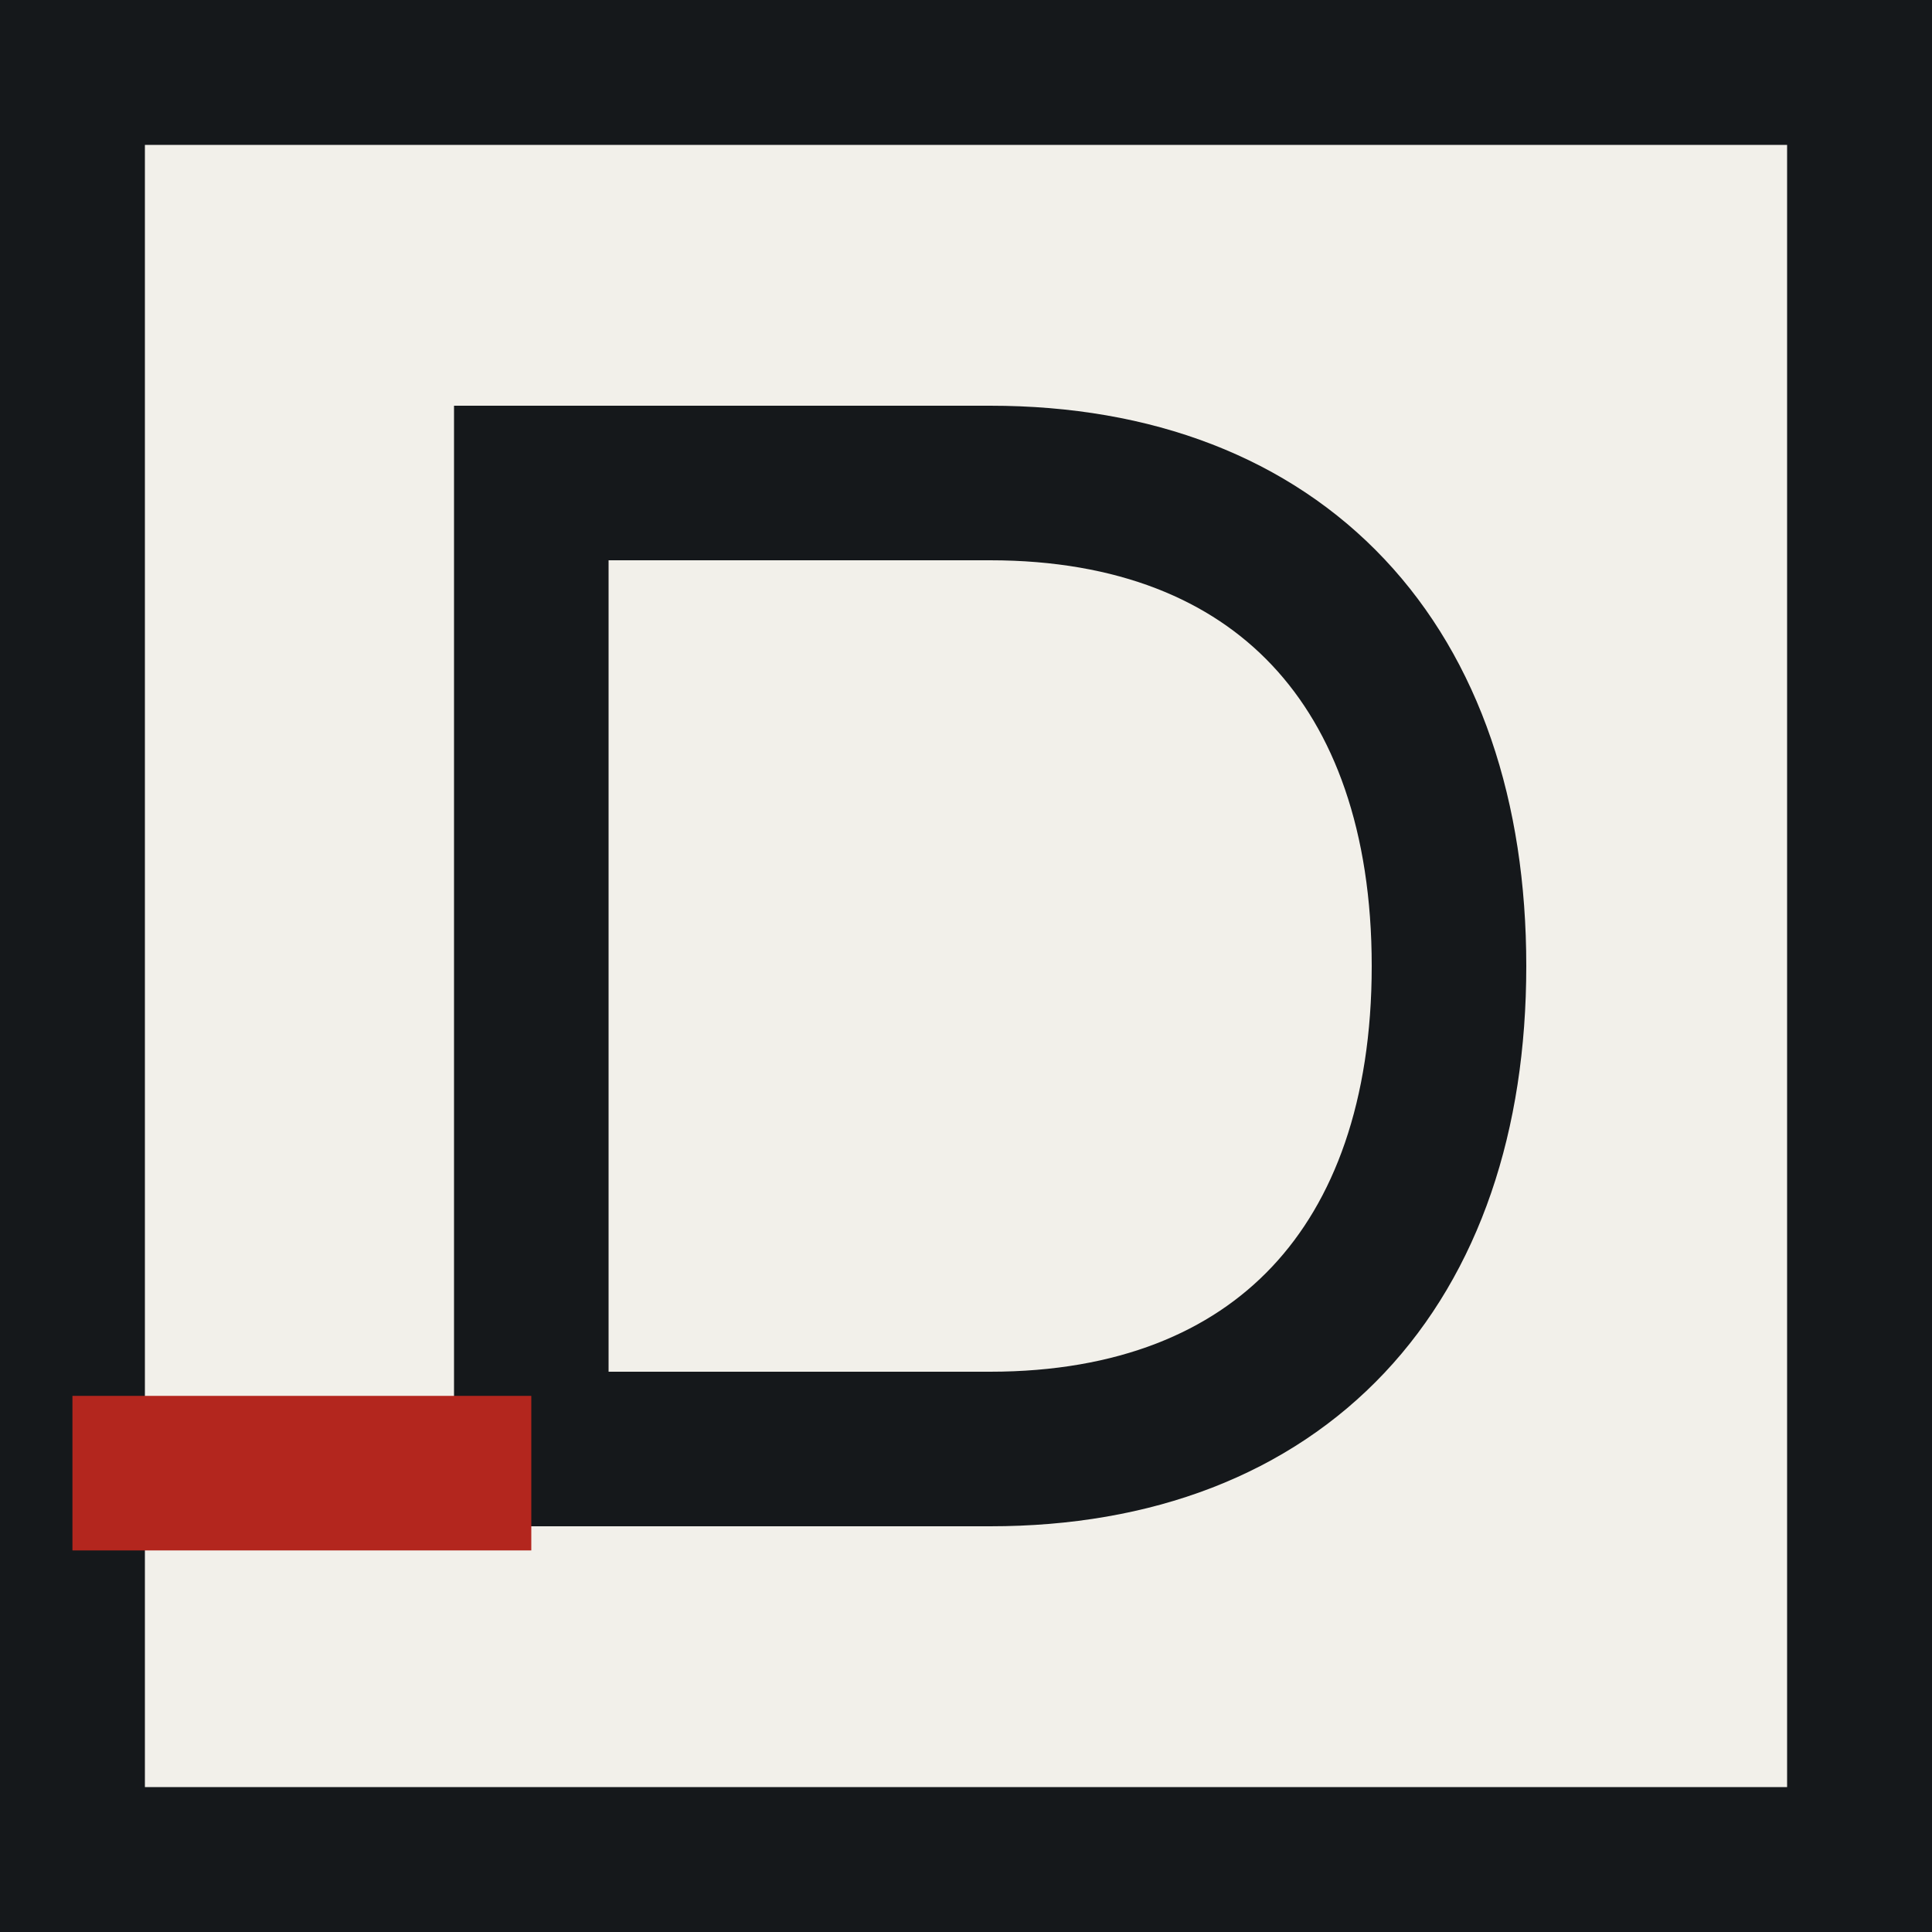
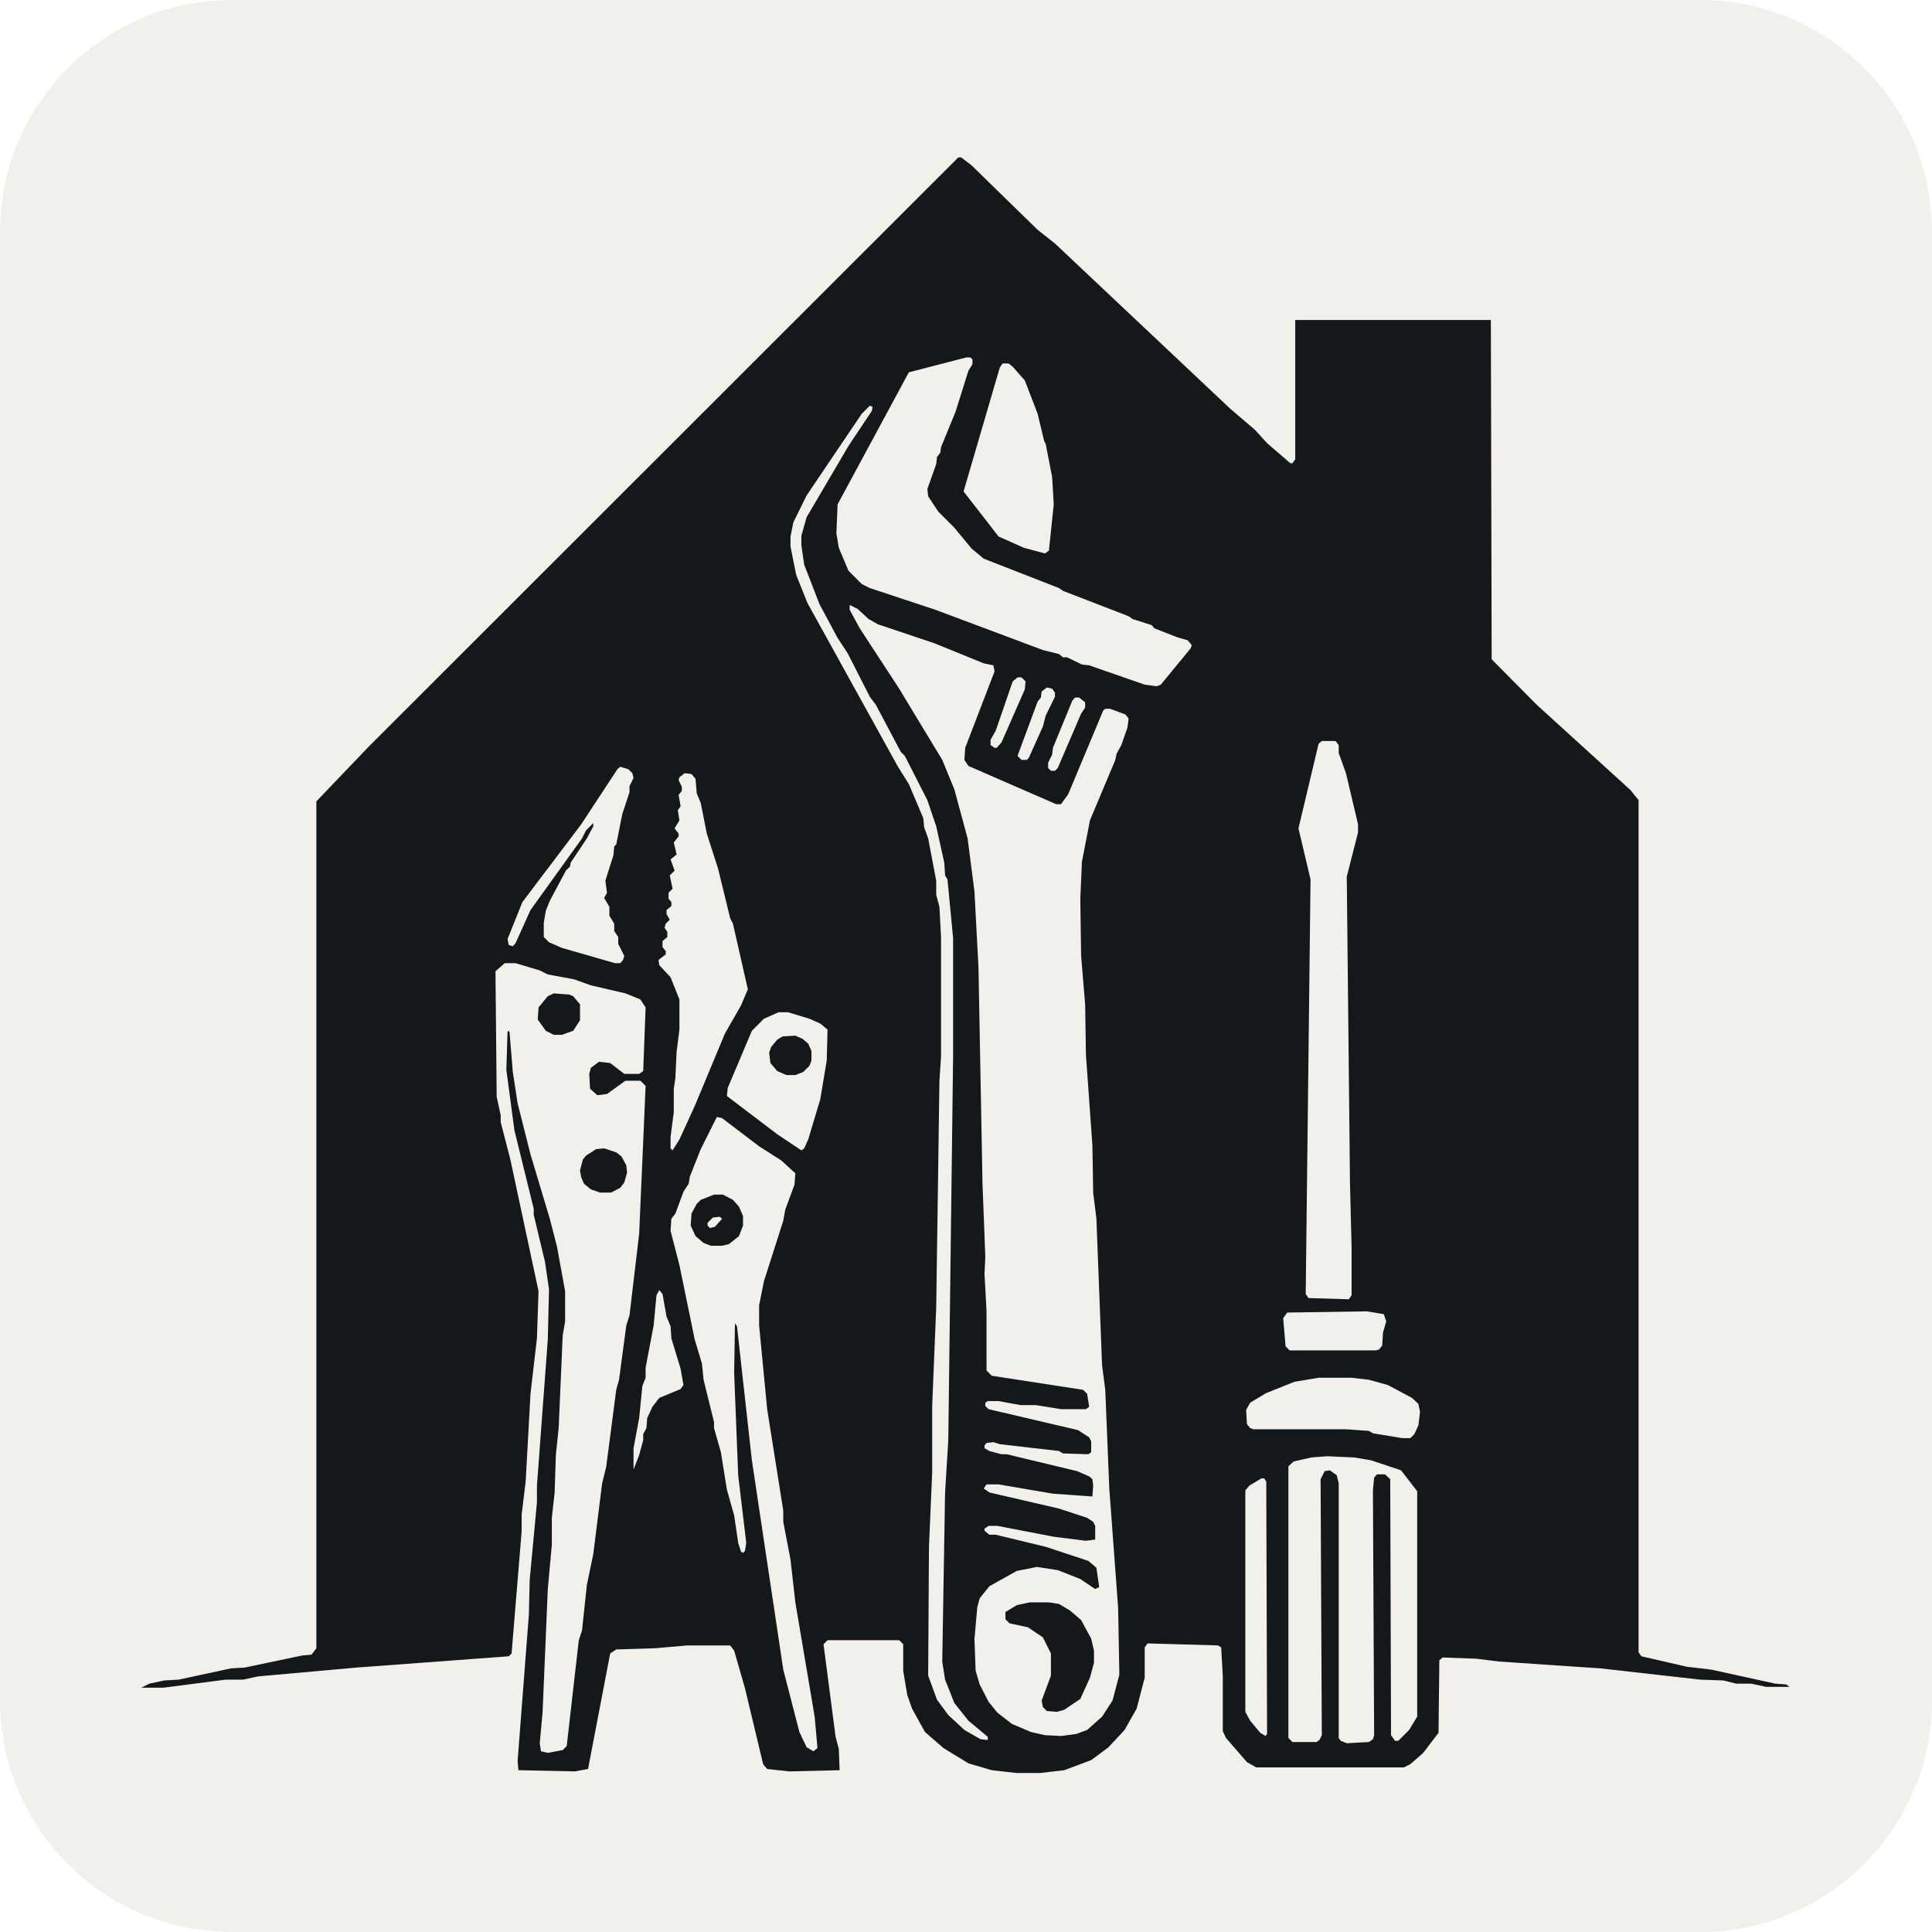
- <svg xmlns="http://www.w3.org/2000/svg" viewBox="0 0 40 40">
-   <rect width="40" height="40" fill="#F2F0EA" />
-   <rect x="1.5" y="1.5" width="37" height="37" fill="none" stroke="#15181B" stroke-width="3" />
-   <path d="M11 10h9.5c6 0 9.5 3.8 9.5 10s-3.5 10-9.5 10H11Z" fill="none" stroke="#15181B" stroke-width="3.2" />
-   <path d="M1.5 30.5h9.5" stroke="#B3261E" stroke-width="3.2" />
+ <svg xmlns="http://www.w3.org/2000/svg" viewBox="325.4 -21.3 480.0 480.0">
+   <rect x="325.4" y="-21.3" width="480.0" height="480.0" rx="57.6" fill="#F2F0EA" />
+   <path fill="#15181B" fill-rule="evenodd" d="M578.0,377.5 575.2,379.2 575.2,381.0 576.2,382.0 580.8,383.0 584.5,385.5 586.5,389.5 586.5,395.0 584.2,401.2 584.5,402.8 585.5,403.8 588.0,404.0 589.8,403.5 593.8,400.8 596.2,395.5 597.2,391.8 597.2,388.8 596.5,385.8 594.0,381.2 591.2,378.8 588.5,377.2 586.0,376.8 581.2,376.8ZM502.8,275.5 499.5,276.8 498.5,277.8 497.2,280.2 497.0,283.2 498.2,285.8 500.2,287.5 502.0,288.2 504.8,288.2 506.5,287.8 509.0,285.8 510.0,283.2 510.0,280.8 509.0,278.5 507.5,276.8 505.0,275.5ZM504.8,281.5 503.0,283.5 501.8,283.8 501.2,283.2 501.2,282.5 502.5,281.2 504.2,281.0ZM473.5,264.2 471.0,265.8 470.2,266.8 469.5,269.5 469.8,271.2 470.5,272.8 472.2,274.2 474.5,275.0 477.2,275.0 479.5,273.8 480.5,272.5 481.2,270.0 481.0,268.2 479.8,266.0 478.5,265.0 475.5,264.0ZM519.8,236.2 518.5,237.0 517.0,238.8 516.5,240.2 516.8,242.8 518.5,244.8 520.8,245.8 523.0,245.8 525.0,245.0 526.5,243.5 527.0,242.2 527.0,239.8 526.2,238.0 524.8,236.8 523.0,236.0ZM463.0,225.5 461.5,226.2 459.2,229.0 459.0,232.0 461.0,234.8 463.0,235.8 465.0,235.8 467.8,234.8 469.5,232.2 469.5,228.2 467.8,226.2 466.8,225.8ZM563.5,17.8 417.0,164.2 404.0,177.8 404.0,388.2 402.8,389.8 400.5,390.0 386.2,393.0 382.8,393.2 369.8,396.0 366.2,396.2 362.5,397.0 360.5,398.0 366.0,398.0 381.5,396.0 385.8,396.0 389.5,395.2 414.0,393.0 451.8,390.2 452.5,389.5 455.0,359.2 455.0,355.0 456.0,346.8 457.2,325.0 458.8,311.2 459.2,299.5 452.2,266.8 449.8,257.5 449.8,255.8 448.8,251.2 448.5,220.0 450.8,218.0 453.5,218.0 459.5,219.8 461.5,220.8 468.0,222.0 472.2,223.5 480.8,225.5 484.5,227.0 485.8,229.0 485.2,244.8 484.2,245.5 480.5,245.5 477.0,242.8 474.2,242.5 472.2,244.0 471.8,245.5 472.0,249.2 473.8,250.8 476.2,250.5 480.8,247.2 484.5,247.2 485.8,248.5 484.2,285.2 481.8,305.5 481.0,308.0 479.2,321.5 478.5,324.0 476.0,343.2 475.0,347.2 472.8,364.8 471.2,372.5 470.0,383.8 469.2,386.2 466.2,412.5 465.2,413.5 461.5,414.2 459.8,413.8 459.5,411.8 460.2,404.2 461.5,373.5 462.5,362.5 462.5,355.8 463.2,349.5 463.5,340.2 464.2,333.5 465.2,310.5 465.8,307.0 465.8,299.5 463.8,288.5 462.0,281.5 457.2,265.5 454.0,252.8 452.8,245.0 452.0,235.2 451.8,234.8 451.5,235.0 451.2,244.5 453.2,259.5 458.0,279.0 458.0,280.5 460.8,292.2 461.8,299.0 461.5,311.5 458.8,347.8 458.8,352.0 457.0,371.2 456.8,379.8 454.0,416.2 454.2,418.5 468.2,418.8 471.5,418.2 477.0,389.5 478.5,388.5 488.2,388.2 496.2,387.5 506.8,387.5 507.8,388.8 510.5,398.2 515.0,417.0 516.0,418.2 521.5,418.8 534.0,418.5 533.8,413.2 533.0,410.2 530.0,387.2 531.0,386.2 548.8,386.2 549.8,387.2 549.8,393.8 550.8,399.8 552.0,403.2 555.2,409.0 559.8,413.0 566.0,416.8 571.8,418.5 578.0,419.2 583.8,419.2 589.8,418.5 596.5,416.0 600.8,412.8 604.8,408.5 607.8,403.2 609.8,395.5 609.8,388.0 610.5,387.0 628.0,387.5 628.8,388.0 629.2,395.2 629.2,408.8 630.0,410.5 635.2,416.5 637.5,417.8 674.2,417.8 675.8,417.0 679.0,414.2 682.8,409.2 683.0,391.2 683.8,390.5 692.2,390.8 697.8,391.5 723.0,393.2 747.8,396.0 753.5,396.2 756.8,397.0 760.5,397.0 764.2,397.8 770.0,397.8 769.2,397.2 766.5,397.0 750.5,393.5 744.5,392.8 733.2,390.2 732.5,389.2 732.5,177.5 730.5,175.0 707.2,153.8 696.0,142.5 695.8,58.2 647.2,58.2 647.2,92.8 646.5,93.8 646.0,93.8 640.2,88.8 637.2,85.5 631.0,80.2 587.5,39.2 583.2,35.8 566.8,19.8 564.2,17.8ZM638.8,346.0 639.5,346.0 640.0,346.8 640.2,409.5 639.8,410.0 638.5,409.2 636.0,406.2 634.8,404.0 634.8,349.0 635.8,347.8ZM646.8,341.8 651.2,340.8 655.2,340.5 661.8,340.8 666.0,341.5 673.5,344.0 677.5,349.2 677.5,405.2 675.5,408.5 672.8,411.2 672.0,411.2 671.0,409.8 670.8,346.2 669.5,345.0 667.5,345.0 666.8,345.8 666.5,349.0 666.8,409.8 666.5,410.8 665.5,411.5 660.0,411.8 658.5,411.2 658.0,410.5 658.0,347.2 657.5,345.2 655.8,344.0 654.5,344.2 653.5,346.2 653.8,409.8 653.2,411.0 652.5,411.5 646.5,411.5 645.5,410.5 645.5,343.0ZM635.0,329.0 636.0,327.2 640.0,324.8 647.0,322.0 653.0,321.0 661.2,321.0 665.5,321.5 670.2,322.8 676.2,326.0 677.8,327.5 678.2,329.5 677.8,332.8 676.8,335.0 675.8,336.0 673.8,336.0 666.5,334.8 665.5,334.2 659.8,333.8 636.8,333.8 636.0,333.5 635.2,332.5ZM644.2,306.2 645.2,304.8 665.0,304.5 669.2,305.2 669.8,307.0 669.0,309.8 668.8,313.0 668.0,314.0 667.2,314.2 645.8,314.2 644.8,313.2ZM489.2,299.2 490.0,300.2 491.0,305.8 492.0,308.2 492.2,311.2 494.5,318.8 495.2,322.8 494.5,323.8 489.2,326.0 487.5,328.2 486.2,331.0 486.0,333.5 485.2,335.0 485.2,336.5 484.2,340.2 482.8,343.8 482.8,338.5 484.2,331.0 485.0,323.0 485.8,321.0 485.8,318.5 487.8,308.0 488.5,300.5ZM503.5,256.2 504.8,256.5 514.0,263.5 519.5,267.0 523.0,270.2 522.8,273.0 520.5,279.2 520.0,282.0 515.2,297.0 514.0,303.0 514.0,308.0 516.0,328.8 520.0,354.0 520.0,356.8 521.8,366.2 523.0,376.8 527.8,405.2 528.5,413.0 527.5,413.8 525.8,412.8 524.0,409.0 520.0,393.5 512.2,341.5 508.5,308.2 508.0,307.5 507.8,319.8 508.8,345.2 510.8,362.0 510.5,364.0 510.0,364.5 509.5,364.2 508.8,362.0 507.8,355.2 506.0,348.8 504.5,339.5 502.8,333.5 502.8,332.0 500.2,321.5 499.8,317.5 498.0,311.5 494.2,293.0 492.0,284.5 492.2,281.5 493.2,280.2 495.2,274.8 496.5,272.8 496.8,271.0 499.5,264.2ZM518.8,230.2 521.2,230.2 526.5,231.8 529.2,233.0 531.0,234.5 530.8,242.2 529.2,251.8 526.2,261.8 525.2,264.0 524.5,264.5 518.5,260.5 506.0,251.0 506.2,249.0 512.2,234.8 515.2,231.8ZM495.5,170.8 497.2,171.0 498.2,172.2 498.5,175.8 499.5,178.2 501.0,185.8 503.8,194.5 506.8,206.8 507.5,208.2 511.2,224.5 509.5,228.5 505.5,235.5 498.0,253.5 494.2,261.8 492.5,264.5 492.0,264.0 492.0,261.2 492.8,255.0 492.8,249.2 493.2,246.5 493.5,240.0 494.2,234.5 494.2,227.0 492.0,221.5 489.2,218.5 489.0,217.2 490.8,215.8 490.8,215.0 490.0,214.0 490.0,212.5 491.2,211.5 491.2,210.2 490.5,209.2 490.8,208.2 491.8,207.2 491.0,205.8 491.0,204.8 492.2,203.8 492.2,202.8 491.5,202.0 491.5,200.5 492.5,199.5 491.8,196.2 493.0,195.0 492.0,192.2 493.5,191.0 492.8,188.0 494.0,186.5 494.0,185.8 493.0,184.5 494.2,182.5 493.8,180.0 494.5,179.0 494.0,176.2 494.8,175.2 494.8,174.2 494.0,172.5 494.2,171.8ZM481.5,169.8 482.5,170.8 482.8,172.0 481.8,174.0 481.8,175.5 480.0,181.0 478.5,188.5 478.0,189.0 477.8,191.2 475.8,197.5 476.2,200.5 475.5,201.8 476.8,204.0 476.8,206.2 478.0,208.2 478.0,210.0 479.0,211.5 479.0,213.2 480.5,216.2 480.2,217.2 479.5,218.0 478.2,218.0 465.0,214.2 461.8,212.8 460.5,211.5 460.5,208.0 461.0,205.0 462.0,202.5 466.0,195.0 467.0,194.0 467.2,193.0 471.2,187.0 472.8,184.0 472.8,183.2 471.0,185.0 470.0,187.0 457.2,204.8 453.5,213.0 452.8,213.8 451.8,213.5 451.5,212.0 455.2,202.8 469.8,183.5 478.8,169.8 479.5,169.2ZM653.8,162.8 657.2,162.8 658.0,163.8 658.0,165.8 659.8,170.8 662.8,183.5 662.8,185.5 660.0,196.5 660.8,272.5 661.2,288.8 661.2,300.5 660.5,301.5 650.5,301.2 649.8,300.2 651.0,197.2 648.0,184.5 653.0,163.5ZM593.5,152.0 595.0,153.2 595.0,154.5 594.0,156.0 588.2,169.5 587.5,170.2 586.5,170.2 585.8,169.5 585.8,168.2 586.8,166.2 587.0,164.5 591.8,152.8 592.5,152.0ZM586.8,149.8 587.5,150.8 587.5,151.8 585.2,156.5 584.5,159.2 581.0,167.0 580.5,167.5 579.2,167.5 578.2,166.5 583.2,153.0 584.0,152.0 584.2,150.5 585.5,149.5ZM579.2,147.0 580.2,148.0 580.0,150.0 574.2,163.2 573.0,164.5 572.5,164.5 571.5,163.8 571.5,162.5 572.8,160.2 577.0,148.0 578.2,147.0ZM536.5,129.0 538.5,130.0 541.2,132.5 543.5,133.8 557.5,138.5 569.8,143.5 572.2,144.0 572.5,145.5 565.2,164.5 565.0,167.5 566.0,169.0 587.8,178.5 589.0,178.5 590.8,176.0 599.5,155.2 600.0,154.8 601.2,154.8 605.0,156.2 605.8,157.2 605.5,159.5 604.0,163.8 602.8,166.0 602.5,167.5 596.2,182.5 594.2,192.8 593.8,202.0 594.0,216.2 595.0,228.2 595.2,240.8 596.8,263.2 597.0,275.0 597.8,281.5 599.2,317.8 600.0,324.0 601.0,348.5 603.2,378.2 603.5,394.8 601.8,401.2 599.2,405.2 595.5,408.5 592.8,409.5 589.0,410.0 585.0,409.8 581.5,409.0 576.8,407.0 573.2,404.2 571.0,401.5 568.8,397.2 567.8,393.8 567.5,386.0 568.2,378.0 568.8,375.8 571.2,372.8 578.0,369.0 583.0,368.0 588.2,368.8 593.8,371.0 597.5,373.5 598.5,373.0 597.8,368.2 595.8,366.5 585.2,363.0 572.8,360.0 571.2,360.0 570.0,359.0 570.0,358.5 571.0,357.8 573.2,357.8 587.2,360.5 595.2,361.5 597.5,361.2 597.5,357.8 597.0,356.8 595.5,355.8 588.5,353.5 571.2,349.5 569.8,348.5 570.5,347.5 573.5,347.5 587.0,349.8 596.8,350.5 597.0,347.8 596.8,346.2 596.0,345.5 593.0,344.2 575.5,340.0 574.2,340.0 571.2,339.2 570.0,338.5 570.0,337.8 570.5,337.2 572.2,337.0 573.8,337.5 588.5,339.2 589.5,339.8 595.8,340.0 596.5,339.5 596.5,336.8 596.0,335.8 593.2,334.0 571.0,328.8 570.2,328.0 570.2,327.2 570.8,326.8 573.5,326.8 579.0,327.8 582.8,327.8 589.0,328.8 595.2,328.8 596.0,328.2 595.5,325.0 594.5,324.0 571.8,320.5 570.5,319.2 570.5,304.5 570.0,295.2 570.2,291.0 569.5,272.8 568.5,219.0 567.5,200.2 565.8,187.0 562.5,174.8 559.5,167.5 548.8,149.8 539.0,134.8 536.5,130.2ZM541.5,79.5 542.2,79.8 542.0,80.8 536.2,89.5 525.8,107.2 524.5,111.8 524.5,114.2 525.2,119.0 529.0,128.8 533.5,137.2 536.0,141.0 541.5,151.8 543.0,153.8 549.2,165.5 550.2,166.5 555.8,177.5 558.0,184.0 560.0,193.0 560.2,196.2 560.8,197.2 562.2,211.8 562.2,241.0 561.0,336.5 560.2,349.5 559.5,391.5 560.2,396.0 562.5,401.8 566.0,406.2 570.8,410.2 570.8,411.0 569.0,410.8 565.0,408.5 561.0,404.8 558.2,401.0 556.0,395.0 556.2,363.0 557.0,344.5 557.0,328.0 558.0,303.5 558.8,247.2 559.2,241.2 559.2,211.5 558.8,204.0 558.0,201.0 558.0,197.5 556.0,187.0 555.0,184.2 554.8,182.0 551.2,173.5 548.5,169.2 526.0,128.5 523.2,121.5 521.8,114.5 521.8,112.0 522.5,108.5 525.8,101.8 539.5,81.5ZM574.5,69.0 576.0,69.0 577.0,69.8 580.0,73.2 583.2,81.5 584.8,88.2 585.2,89.0 586.8,97.2 587.2,104.0 586.0,115.5 585.0,116.2 579.8,114.8 573.5,112.0 564.8,100.8 573.8,70.0ZM551.2,71.2 565.5,67.5 566.5,67.5 567.0,68.0 567.0,69.2 566.0,70.8 562.8,81.0 559.2,89.8 559.0,91.2 558.2,92.2 558.0,94.0 555.8,100.2 556.0,102.0 558.5,105.8 562.5,109.8 566.8,115.0 569.8,117.5 588.5,124.8 589.5,125.5 605.8,131.8 606.8,132.5 611.5,134.0 612.2,134.8 617.8,137.0 620.5,137.8 621.5,139.0 621.2,139.8 613.8,148.8 612.8,149.2 609.8,148.8 596.0,144.0 594.2,143.8 590.5,142.0 589.5,142.0 588.5,141.2 584.5,140.2 557.8,130.2 541.5,124.8 539.5,123.8 536.2,120.5 533.8,114.8 533.2,111.2 533.5,104.0Z" />
</svg>
